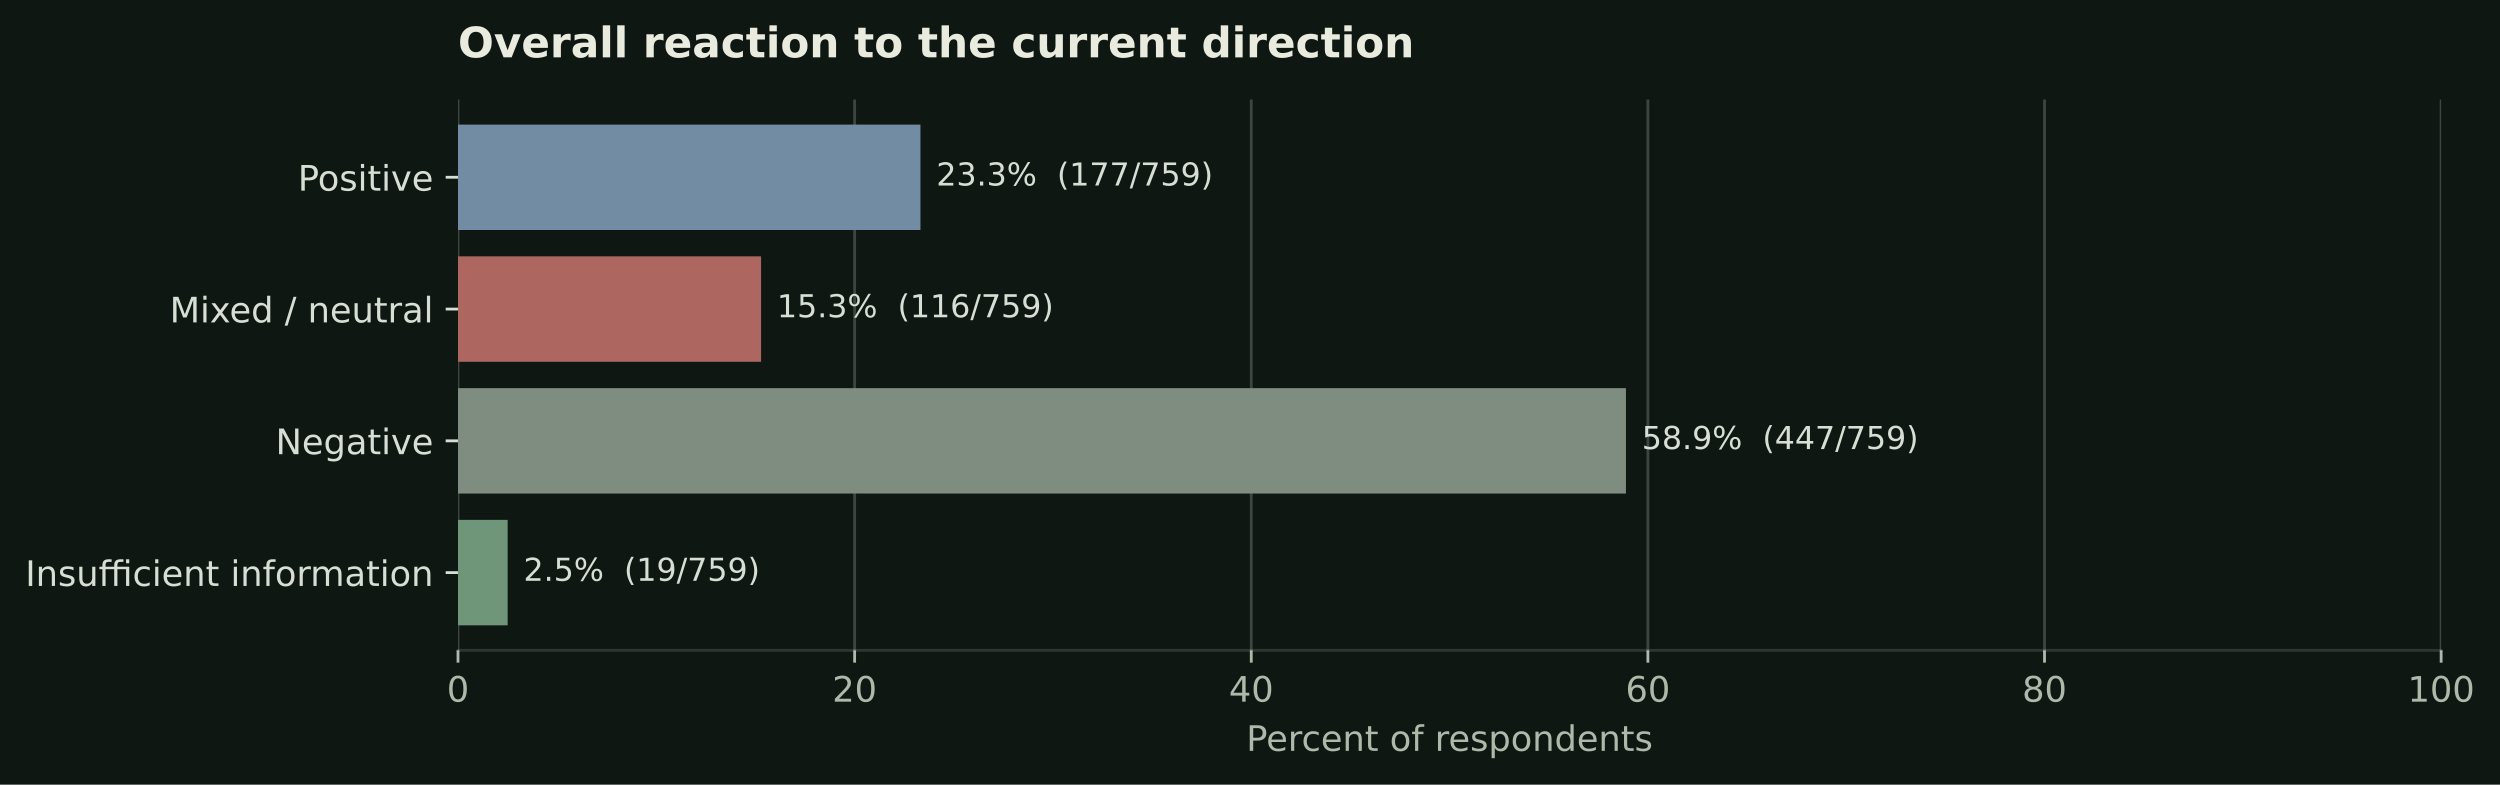
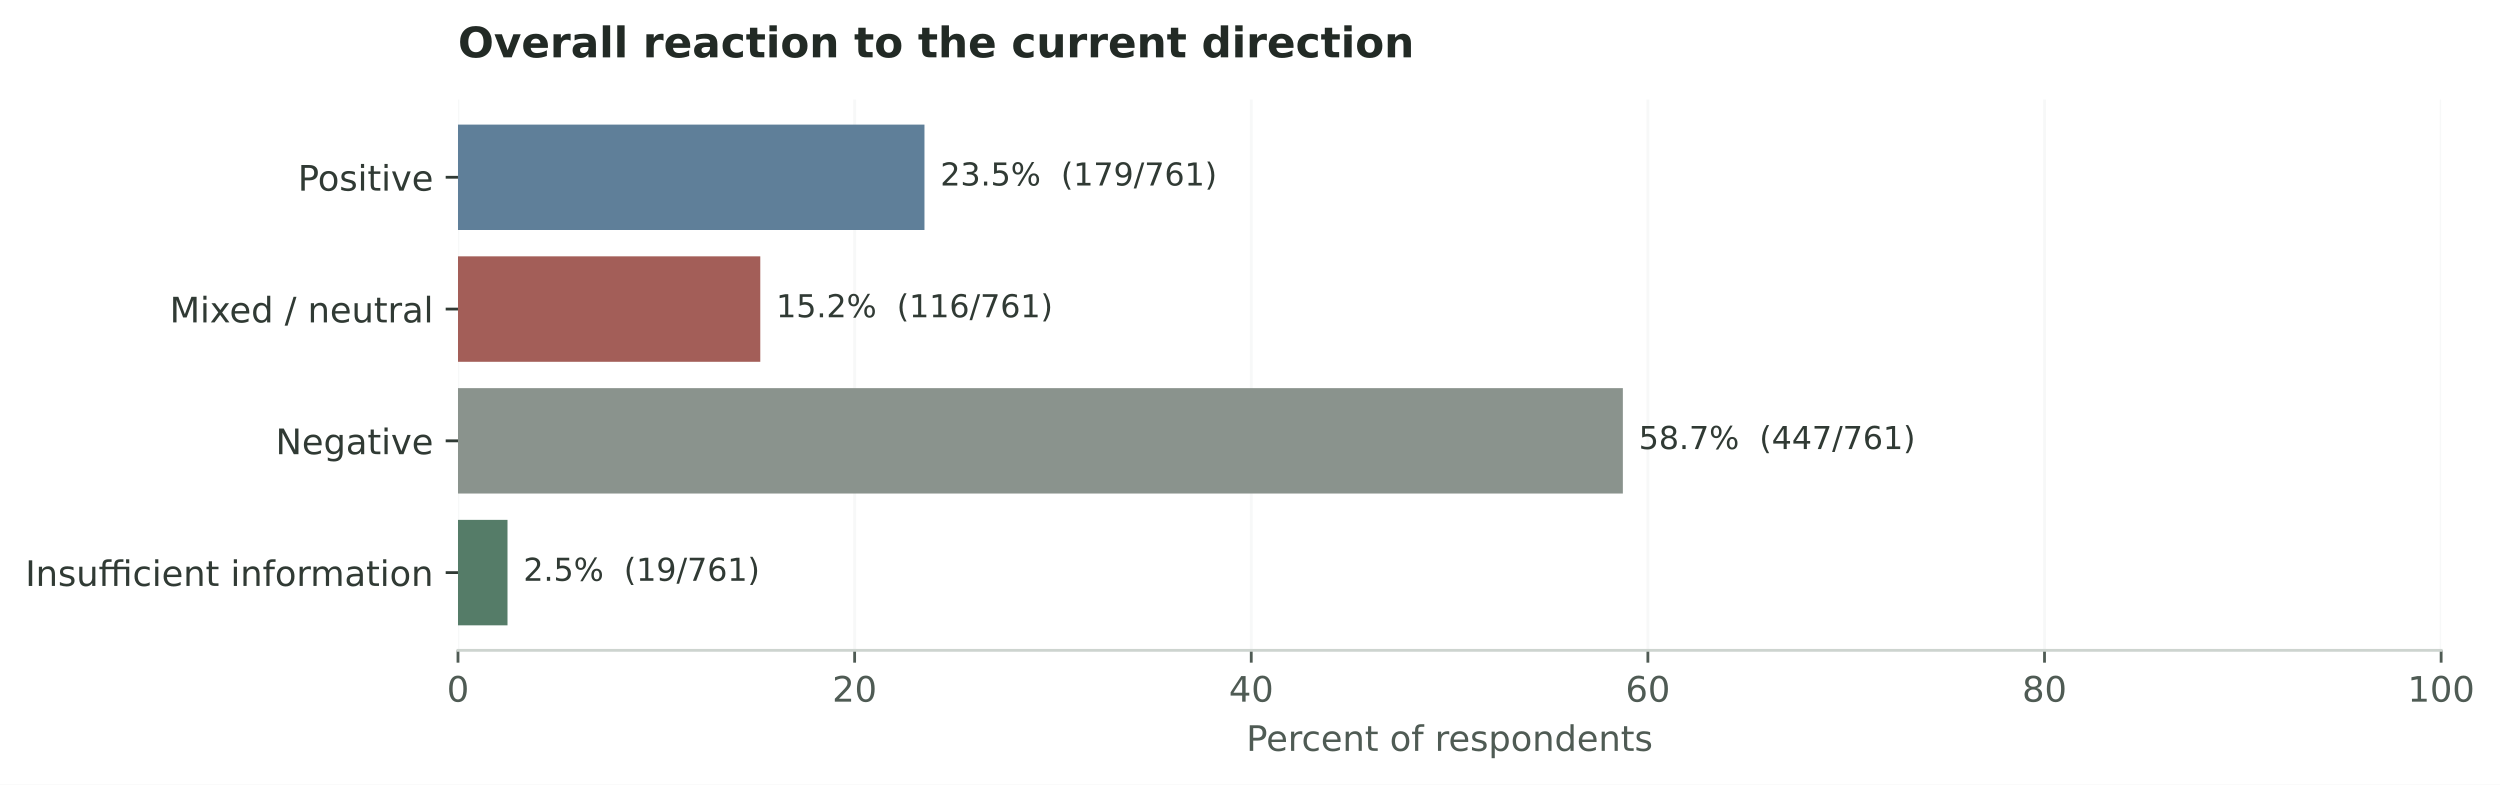
<svg xmlns="http://www.w3.org/2000/svg" xmlns:xlink="http://www.w3.org/1999/xlink" width="711.161pt" height="223.202pt" viewBox="0 0 711.161 223.202" version="1.1">
  <defs>
    <style type="text/css">*{stroke-linejoin: round; stroke-linecap: butt}</style>
  </defs>
  <g id="figure_1">
    <g id="patch_1">
-       <path d="M 0 223.202 L 711.161 223.202 L 711.161 0 L 0 0 z " style="fill: #0e1712" />
+       <path d="M 0 223.202 L 711.161 223.202 L 711.161 0 L 0 0 z " style="fill: #ffffff" />
    </g>
    <g id="axes_1">
      <g id="patch_2">
-         <path d="M 130.283 185.001 L 694.417 185.001 L 694.417 28.318 L 130.283 28.318 z " style="fill: #0e1712" />
+         <path d="M 130.283 185.001 L 694.417 185.001 L 694.417 28.318 L 130.283 28.318 z " style="fill: #ffffff" />
      </g>
      <g id="matplotlib.axis_1">
        <g id="xtick_1">
          <g id="line2d_1">
-             <path d="M 130.283 185.001 L 130.283 28.318 " clip-path="url(#p10509588c2)" style="fill: none; stroke: #ffffff; stroke-opacity: 0.2; stroke-width: 0.8; stroke-linecap: square" />
+             <path d="M 130.283 185.001 L 130.283 28.318 " clip-path="url(#p0d1bc97c83)" style="fill: none; stroke: #dbe0dc; stroke-opacity: 0.2; stroke-width: 0.8; stroke-linecap: square" />
          </g>
          <g id="line2d_2">
            <defs>
-               <path id="mf86227c04a" d="M 0 0 L 0 3.5 " style="stroke: #aeb9aa; stroke-width: 0.8" />
+               <path id="m1b468f455a" d="M 0 0 L 0 3.5 " style="stroke: #4f5b54; stroke-width: 0.8" />
            </defs>
            <g>
-               <use xlink:href="#mf86227c04a" x="130.283" y="185.001" style="fill: #aeb9aa; stroke: #aeb9aa; stroke-width: 0.8" />
+               <use xlink:href="#m1b468f455a" x="130.283" y="185.001" style="fill: #4f5b54; stroke: #4f5b54; stroke-width: 0.8" />
            </g>
          </g>
          <g id="text_1">
-             <g style="fill: #aeb9aa" transform="translate(127.1016 199.5986) scale(0.1 -0.1)">
+             <g style="fill: #4f5b54" transform="translate(127.1016 199.5986) scale(0.1 -0.1)">
              <defs>
                <path id="DejaVuSans-13" d="M 2034 4250 Q 1547 4250 1301 3770 Q 1056 3291 1056 2328 Q 1056 1369 1301 889 Q 1547 409 2034 409 Q 2525 409 2770 889 Q 3016 1369 3016 2328 Q 3016 3291 2770 3770 Q 2525 4250 2034 4250 z M 2034 4750 Q 2819 4750 3233 4129 Q 3647 3509 3647 2328 Q 3647 1150 3233 529 Q 2819 -91 2034 -91 Q 1250 -91 836 529 Q 422 1150 422 2328 Q 422 3509 836 4129 Q 1250 4750 2034 4750 z " transform="scale(0.015625)" />
              </defs>
              <use xlink:href="#DejaVuSans-13" />
            </g>
          </g>
        </g>
        <g id="xtick_2">
          <g id="line2d_3">
-             <path d="M 243.11 185.001 L 243.11 28.318 " clip-path="url(#p10509588c2)" style="fill: none; stroke: #ffffff; stroke-opacity: 0.2; stroke-width: 0.8; stroke-linecap: square" />
+             <path d="M 243.11 185.001 L 243.11 28.318 " clip-path="url(#p0d1bc97c83)" style="fill: none; stroke: #dbe0dc; stroke-opacity: 0.2; stroke-width: 0.8; stroke-linecap: square" />
          </g>
          <g id="line2d_4">
            <g>
-               <use xlink:href="#mf86227c04a" x="243.11" y="185.001" style="fill: #aeb9aa; stroke: #aeb9aa; stroke-width: 0.8" />
+               <use xlink:href="#m1b468f455a" x="243.11" y="185.001" style="fill: #4f5b54; stroke: #4f5b54; stroke-width: 0.8" />
            </g>
          </g>
          <g id="text_2">
-             <g style="fill: #aeb9aa" transform="translate(236.7472 199.5986) scale(0.1 -0.1)">
+             <g style="fill: #4f5b54" transform="translate(236.7472 199.5986) scale(0.1 -0.1)">
              <defs>
                <path id="DejaVuSans-15" d="M 1228 531 L 3431 531 L 3431 0 L 469 0 L 469 531 Q 828 903 1448 1529 Q 2069 2156 2228 2338 Q 2531 2678 2651 2914 Q 2772 3150 2772 3378 Q 2772 3750 2511 3984 Q 2250 4219 1831 4219 Q 1534 4219 1204 4116 Q 875 4013 500 3803 L 500 4441 Q 881 4594 1212 4672 Q 1544 4750 1819 4750 Q 2544 4750 2975 4387 Q 3406 4025 3406 3419 Q 3406 3131 3298 2873 Q 3191 2616 2906 2266 Q 2828 2175 2409 1742 Q 1991 1309 1228 531 z " transform="scale(0.015625)" />
              </defs>
              <use xlink:href="#DejaVuSans-15" />
              <use xlink:href="#DejaVuSans-13" transform="translate(63.625 0)" />
            </g>
          </g>
        </g>
        <g id="xtick_3">
          <g id="line2d_5">
-             <path d="M 355.937 185.001 L 355.937 28.318 " clip-path="url(#p10509588c2)" style="fill: none; stroke: #ffffff; stroke-opacity: 0.2; stroke-width: 0.8; stroke-linecap: square" />
+             <path d="M 355.937 185.001 L 355.937 28.318 " clip-path="url(#p0d1bc97c83)" style="fill: none; stroke: #dbe0dc; stroke-opacity: 0.2; stroke-width: 0.8; stroke-linecap: square" />
          </g>
          <g id="line2d_6">
            <g>
-               <use xlink:href="#mf86227c04a" x="355.937" y="185.001" style="fill: #aeb9aa; stroke: #aeb9aa; stroke-width: 0.8" />
+               <use xlink:href="#m1b468f455a" x="355.937" y="185.001" style="fill: #4f5b54; stroke: #4f5b54; stroke-width: 0.8" />
            </g>
          </g>
          <g id="text_3">
-             <g style="fill: #aeb9aa" transform="translate(349.5741 199.5986) scale(0.1 -0.1)">
+             <g style="fill: #4f5b54" transform="translate(349.5741 199.5986) scale(0.1 -0.1)">
              <defs>
                <path id="DejaVuSans-17" d="M 2419 4116 L 825 1625 L 2419 1625 L 2419 4116 z M 2253 4666 L 3047 4666 L 3047 1625 L 3713 1625 L 3713 1100 L 3047 1100 L 3047 0 L 2419 0 L 2419 1100 L 313 1100 L 313 1709 L 2253 4666 z " transform="scale(0.015625)" />
              </defs>
              <use xlink:href="#DejaVuSans-17" />
              <use xlink:href="#DejaVuSans-13" transform="translate(63.625 0)" />
            </g>
          </g>
        </g>
        <g id="xtick_4">
          <g id="line2d_7">
-             <path d="M 468.763 185.001 L 468.763 28.318 " clip-path="url(#p10509588c2)" style="fill: none; stroke: #ffffff; stroke-opacity: 0.2; stroke-width: 0.8; stroke-linecap: square" />
+             <path d="M 468.763 185.001 L 468.763 28.318 " clip-path="url(#p0d1bc97c83)" style="fill: none; stroke: #dbe0dc; stroke-opacity: 0.2; stroke-width: 0.8; stroke-linecap: square" />
          </g>
          <g id="line2d_8">
            <g>
-               <use xlink:href="#mf86227c04a" x="468.763" y="185.001" style="fill: #aeb9aa; stroke: #aeb9aa; stroke-width: 0.8" />
+               <use xlink:href="#m1b468f455a" x="468.763" y="185.001" style="fill: #4f5b54; stroke: #4f5b54; stroke-width: 0.8" />
            </g>
          </g>
          <g id="text_4">
-             <g style="fill: #aeb9aa" transform="translate(462.4009 199.5986) scale(0.1 -0.1)">
+             <g style="fill: #4f5b54" transform="translate(462.4009 199.5986) scale(0.1 -0.1)">
              <defs>
                <path id="DejaVuSans-19" d="M 2113 2584 Q 1688 2584 1439 2293 Q 1191 2003 1191 1497 Q 1191 994 1439 701 Q 1688 409 2113 409 Q 2538 409 2786 701 Q 3034 994 3034 1497 Q 3034 2003 2786 2293 Q 2538 2584 2113 2584 z M 3366 4563 L 3366 3988 Q 3128 4100 2886 4159 Q 2644 4219 2406 4219 Q 1781 4219 1451 3797 Q 1122 3375 1075 2522 Q 1259 2794 1537 2939 Q 1816 3084 2150 3084 Q 2853 3084 3261 2657 Q 3669 2231 3669 1497 Q 3669 778 3244 343 Q 2819 -91 2113 -91 Q 1303 -91 875 529 Q 447 1150 447 2328 Q 447 3434 972 4092 Q 1497 4750 2381 4750 Q 2619 4750 2861 4703 Q 3103 4656 3366 4563 z " transform="scale(0.015625)" />
              </defs>
              <use xlink:href="#DejaVuSans-19" />
              <use xlink:href="#DejaVuSans-13" transform="translate(63.625 0)" />
            </g>
          </g>
        </g>
        <g id="xtick_5">
          <g id="line2d_9">
-             <path d="M 581.59 185.001 L 581.59 28.318 " clip-path="url(#p10509588c2)" style="fill: none; stroke: #ffffff; stroke-opacity: 0.2; stroke-width: 0.8; stroke-linecap: square" />
+             <path d="M 581.59 185.001 L 581.59 28.318 " clip-path="url(#p0d1bc97c83)" style="fill: none; stroke: #dbe0dc; stroke-opacity: 0.2; stroke-width: 0.8; stroke-linecap: square" />
          </g>
          <g id="line2d_10">
            <g>
-               <use xlink:href="#mf86227c04a" x="581.59" y="185.001" style="fill: #aeb9aa; stroke: #aeb9aa; stroke-width: 0.8" />
+               <use xlink:href="#m1b468f455a" x="581.59" y="185.001" style="fill: #4f5b54; stroke: #4f5b54; stroke-width: 0.8" />
            </g>
          </g>
          <g id="text_5">
-             <g style="fill: #aeb9aa" transform="translate(575.2278 199.5986) scale(0.1 -0.1)">
+             <g style="fill: #4f5b54" transform="translate(575.2278 199.5986) scale(0.1 -0.1)">
              <defs>
                <path id="DejaVuSans-1b" d="M 2034 2216 Q 1584 2216 1326 1975 Q 1069 1734 1069 1313 Q 1069 891 1326 650 Q 1584 409 2034 409 Q 2484 409 2743 651 Q 3003 894 3003 1313 Q 3003 1734 2745 1975 Q 2488 2216 2034 2216 z M 1403 2484 Q 997 2584 770 2862 Q 544 3141 544 3541 Q 544 4100 942 4425 Q 1341 4750 2034 4750 Q 2731 4750 3128 4425 Q 3525 4100 3525 3541 Q 3525 3141 3298 2862 Q 3072 2584 2669 2484 Q 3125 2378 3379 2068 Q 3634 1759 3634 1313 Q 3634 634 3220 271 Q 2806 -91 2034 -91 Q 1263 -91 848 271 Q 434 634 434 1313 Q 434 1759 690 2068 Q 947 2378 1403 2484 z M 1172 3481 Q 1172 3119 1398 2916 Q 1625 2713 2034 2713 Q 2441 2713 2670 2916 Q 2900 3119 2900 3481 Q 2900 3844 2670 4047 Q 2441 4250 2034 4250 Q 1625 4250 1398 4047 Q 1172 3844 1172 3481 z " transform="scale(0.015625)" />
              </defs>
              <use xlink:href="#DejaVuSans-1b" />
              <use xlink:href="#DejaVuSans-13" transform="translate(63.625 0)" />
            </g>
          </g>
        </g>
        <g id="xtick_6">
          <g id="line2d_11">
-             <path d="M 694.417 185.001 L 694.417 28.318 " clip-path="url(#p10509588c2)" style="fill: none; stroke: #ffffff; stroke-opacity: 0.2; stroke-width: 0.8; stroke-linecap: square" />
+             <path d="M 694.417 185.001 L 694.417 28.318 " clip-path="url(#p0d1bc97c83)" style="fill: none; stroke: #dbe0dc; stroke-opacity: 0.2; stroke-width: 0.8; stroke-linecap: square" />
          </g>
          <g id="line2d_12">
            <g>
-               <use xlink:href="#mf86227c04a" x="694.417" y="185.001" style="fill: #aeb9aa; stroke: #aeb9aa; stroke-width: 0.8" />
+               <use xlink:href="#m1b468f455a" x="694.417" y="185.001" style="fill: #4f5b54; stroke: #4f5b54; stroke-width: 0.8" />
            </g>
          </g>
          <g id="text_6">
-             <g style="fill: #aeb9aa" transform="translate(684.8734 199.5986) scale(0.1 -0.1)">
+             <g style="fill: #4f5b54" transform="translate(684.8734 199.5986) scale(0.1 -0.1)">
              <defs>
                <path id="DejaVuSans-14" d="M 794 531 L 1825 531 L 1825 4091 L 703 3866 L 703 4441 L 1819 4666 L 2450 4666 L 2450 531 L 3481 531 L 3481 0 L 794 0 L 794 531 z " transform="scale(0.015625)" />
              </defs>
              <use xlink:href="#DejaVuSans-14" />
              <use xlink:href="#DejaVuSans-13" transform="translate(63.625 0)" />
              <use xlink:href="#DejaVuSans-13" transform="translate(127.25 0)" />
            </g>
          </g>
        </g>
        <g id="text_7">
-           <g style="fill: #aeb9aa" transform="translate(354.5258 213.5994) scale(0.1 -0.1)">
+           <g style="fill: #4f5b54" transform="translate(354.5258 213.5994) scale(0.1 -0.1)">
            <defs>
              <path id="DejaVuSans-33" d="M 1259 4147 L 1259 2394 L 2053 2394 Q 2494 2394 2734 2622 Q 2975 2850 2975 3272 Q 2975 3691 2734 3919 Q 2494 4147 2053 4147 L 1259 4147 z M 628 4666 L 2053 4666 Q 2838 4666 3239 4311 Q 3641 3956 3641 3272 Q 3641 2581 3239 2228 Q 2838 1875 2053 1875 L 1259 1875 L 1259 0 L 628 0 L 628 4666 z " transform="scale(0.015625)" />
              <path id="DejaVuSans-48" d="M 3597 1894 L 3597 1613 L 953 1613 Q 991 1019 1311 708 Q 1631 397 2203 397 Q 2534 397 2845 478 Q 3156 559 3463 722 L 3463 178 Q 3153 47 2828 -22 Q 2503 -91 2169 -91 Q 1331 -91 842 396 Q 353 884 353 1716 Q 353 2575 817 3079 Q 1281 3584 2069 3584 Q 2775 3584 3186 3129 Q 3597 2675 3597 1894 z M 3022 2063 Q 3016 2534 2758 2815 Q 2500 3097 2075 3097 Q 1594 3097 1305 2825 Q 1016 2553 972 2059 L 3022 2063 z " transform="scale(0.015625)" />
              <path id="DejaVuSans-55" d="M 2631 2963 Q 2534 3019 2420 3045 Q 2306 3072 2169 3072 Q 1681 3072 1420 2755 Q 1159 2438 1159 1844 L 1159 0 L 581 0 L 581 3500 L 1159 3500 L 1159 2956 Q 1341 3275 1631 3429 Q 1922 3584 2338 3584 Q 2397 3584 2469 3576 Q 2541 3569 2628 3553 L 2631 2963 z " transform="scale(0.015625)" />
              <path id="DejaVuSans-46" d="M 3122 3366 L 3122 2828 Q 2878 2963 2633 3030 Q 2388 3097 2138 3097 Q 1578 3097 1268 2742 Q 959 2388 959 1747 Q 959 1106 1268 751 Q 1578 397 2138 397 Q 2388 397 2633 464 Q 2878 531 3122 666 L 3122 134 Q 2881 22 2623 -34 Q 2366 -91 2075 -91 Q 1284 -91 818 406 Q 353 903 353 1747 Q 353 2603 823 3093 Q 1294 3584 2113 3584 Q 2378 3584 2631 3529 Q 2884 3475 3122 3366 z " transform="scale(0.015625)" />
              <path id="DejaVuSans-51" d="M 3513 2113 L 3513 0 L 2938 0 L 2938 2094 Q 2938 2591 2744 2837 Q 2550 3084 2163 3084 Q 1697 3084 1428 2787 Q 1159 2491 1159 1978 L 1159 0 L 581 0 L 581 3500 L 1159 3500 L 1159 2956 Q 1366 3272 1645 3428 Q 1925 3584 2291 3584 Q 2894 3584 3203 3211 Q 3513 2838 3513 2113 z " transform="scale(0.015625)" />
              <path id="DejaVuSans-57" d="M 1172 4494 L 1172 3500 L 2356 3500 L 2356 3053 L 1172 3053 L 1172 1153 Q 1172 725 1289 603 Q 1406 481 1766 481 L 2356 481 L 2356 0 L 1766 0 Q 1100 0 847 248 Q 594 497 594 1153 L 594 3053 L 172 3053 L 172 3500 L 594 3500 L 594 4494 L 1172 4494 z " transform="scale(0.015625)" />
              <path id="DejaVuSans-3" transform="scale(0.015625)" />
              <path id="DejaVuSans-52" d="M 1959 3097 Q 1497 3097 1228 2736 Q 959 2375 959 1747 Q 959 1119 1226 758 Q 1494 397 1959 397 Q 2419 397 2687 759 Q 2956 1122 2956 1747 Q 2956 2369 2687 2733 Q 2419 3097 1959 3097 z M 1959 3584 Q 2709 3584 3137 3096 Q 3566 2609 3566 1747 Q 3566 888 3137 398 Q 2709 -91 1959 -91 Q 1206 -91 779 398 Q 353 888 353 1747 Q 353 2609 779 3096 Q 1206 3584 1959 3584 z " transform="scale(0.015625)" />
              <path id="DejaVuSans-49" d="M 2375 4863 L 2375 4384 L 1825 4384 Q 1516 4384 1395 4259 Q 1275 4134 1275 3809 L 1275 3500 L 2222 3500 L 2222 3053 L 1275 3053 L 1275 0 L 697 0 L 697 3053 L 147 3053 L 147 3500 L 697 3500 L 697 3744 Q 697 4328 969 4595 Q 1241 4863 1831 4863 L 2375 4863 z " transform="scale(0.015625)" />
              <path id="DejaVuSans-56" d="M 2834 3397 L 2834 2853 Q 2591 2978 2328 3040 Q 2066 3103 1784 3103 Q 1356 3103 1142 2972 Q 928 2841 928 2578 Q 928 2378 1081 2264 Q 1234 2150 1697 2047 L 1894 2003 Q 2506 1872 2764 1633 Q 3022 1394 3022 966 Q 3022 478 2636 193 Q 2250 -91 1575 -91 Q 1294 -91 989 -36 Q 684 19 347 128 L 347 722 Q 666 556 975 473 Q 1284 391 1588 391 Q 1994 391 2212 530 Q 2431 669 2431 922 Q 2431 1156 2273 1281 Q 2116 1406 1581 1522 L 1381 1569 Q 847 1681 609 1914 Q 372 2147 372 2553 Q 372 3047 722 3315 Q 1072 3584 1716 3584 Q 2034 3584 2315 3537 Q 2597 3491 2834 3397 z " transform="scale(0.015625)" />
              <path id="DejaVuSans-53" d="M 1159 525 L 1159 -1331 L 581 -1331 L 581 3500 L 1159 3500 L 1159 2969 Q 1341 3281 1617 3432 Q 1894 3584 2278 3584 Q 2916 3584 3314 3078 Q 3713 2572 3713 1747 Q 3713 922 3314 415 Q 2916 -91 2278 -91 Q 1894 -91 1617 61 Q 1341 213 1159 525 z M 3116 1747 Q 3116 2381 2855 2742 Q 2594 3103 2138 3103 Q 1681 3103 1420 2742 Q 1159 2381 1159 1747 Q 1159 1113 1420 752 Q 1681 391 2138 391 Q 2594 391 2855 752 Q 3116 1113 3116 1747 z " transform="scale(0.015625)" />
              <path id="DejaVuSans-47" d="M 2906 2969 L 2906 4863 L 3481 4863 L 3481 0 L 2906 0 L 2906 525 Q 2725 213 2448 61 Q 2172 -91 1784 -91 Q 1150 -91 751 415 Q 353 922 353 1747 Q 353 2572 751 3078 Q 1150 3584 1784 3584 Q 2172 3584 2448 3432 Q 2725 3281 2906 2969 z M 947 1747 Q 947 1113 1208 752 Q 1469 391 1925 391 Q 2381 391 2643 752 Q 2906 1113 2906 1747 Q 2906 2381 2643 2742 Q 2381 3103 1925 3103 Q 1469 3103 1208 2742 Q 947 2381 947 1747 z " transform="scale(0.015625)" />
            </defs>
            <use xlink:href="#DejaVuSans-33" />
            <use xlink:href="#DejaVuSans-48" transform="translate(56.73438 0)" />
            <use xlink:href="#DejaVuSans-55" transform="translate(118.2656 0)" />
            <use xlink:href="#DejaVuSans-46" transform="translate(157.1719 0)" />
            <use xlink:href="#DejaVuSans-48" transform="translate(212.1562 0)" />
            <use xlink:href="#DejaVuSans-51" transform="translate(273.6875 0)" />
            <use xlink:href="#DejaVuSans-57" transform="translate(337.0625 0)" />
            <use xlink:href="#DejaVuSans-3" transform="translate(376.2656 0)" />
            <use xlink:href="#DejaVuSans-52" transform="translate(408.0469 0)" />
            <use xlink:href="#DejaVuSans-49" transform="translate(469.2344 0)" />
            <use xlink:href="#DejaVuSans-3" transform="translate(504.4375 0)" />
            <use xlink:href="#DejaVuSans-55" transform="translate(536.2188 0)" />
            <use xlink:href="#DejaVuSans-48" transform="translate(575.125 0)" />
            <use xlink:href="#DejaVuSans-56" transform="translate(636.6562 0)" />
            <use xlink:href="#DejaVuSans-53" transform="translate(688.75 0)" />
            <use xlink:href="#DejaVuSans-52" transform="translate(752.2344 0)" />
            <use xlink:href="#DejaVuSans-51" transform="translate(813.4219 0)" />
            <use xlink:href="#DejaVuSans-47" transform="translate(876.7969 0)" />
            <use xlink:href="#DejaVuSans-48" transform="translate(940.2812 0)" />
            <use xlink:href="#DejaVuSans-51" transform="translate(1001.812 0)" />
            <use xlink:href="#DejaVuSans-57" transform="translate(1065.188 0)" />
            <use xlink:href="#DejaVuSans-56" transform="translate(1104.391 0)" />
          </g>
        </g>
      </g>
      <g id="matplotlib.axis_2">
        <g id="ytick_1">
          <g id="line2d_13">
            <defs>
-               <path id="m8e5e97e9d9" d="M 0 0 L -3.5 0 " style="stroke: #d8ded3; stroke-width: 0.8" />
+               <path id="mea0de3828d" d="M 0 0 L -3.5 0 " style="stroke: #303a34; stroke-width: 0.8" />
            </defs>
            <g>
-               <use xlink:href="#m8e5e97e9d9" x="130.283" y="162.885" style="fill: #d8ded3; stroke: #d8ded3; stroke-width: 0.8" />
+               <use xlink:href="#mea0de3828d" x="130.283" y="162.885" style="fill: #303a34; stroke: #303a34; stroke-width: 0.8" />
            </g>
          </g>
          <g id="text_8">
-             <g style="fill: #d8ded3" transform="translate(7.2 166.6846) scale(0.1 -0.1)">
+             <g style="fill: #303a34" transform="translate(7.2 166.6846) scale(0.1 -0.1)">
              <defs>
                <path id="DejaVuSans-2c" d="M 628 4666 L 1259 4666 L 1259 0 L 628 0 L 628 4666 z " transform="scale(0.015625)" />
                <path id="DejaVuSans-58" d="M 544 1381 L 544 3500 L 1119 3500 L 1119 1403 Q 1119 906 1312 657 Q 1506 409 1894 409 Q 2359 409 2629 706 Q 2900 1003 2900 1516 L 2900 3500 L 3475 3500 L 3475 0 L 2900 0 L 2900 538 Q 2691 219 2414 64 Q 2138 -91 1772 -91 Q 1169 -91 856 284 Q 544 659 544 1381 z M 1991 3584 L 1991 3584 z " transform="scale(0.015625)" />
                <path id="DejaVuSans-13b1" d="M 2375 4863 L 2375 4384 L 1825 4384 Q 1516 4384 1394 4259 Q 1275 4134 1275 3809 L 1275 3500 L 2853 3500 L 2853 3744 Q 2853 4328 3125 4594 Q 3213 4681 3334 4741 Q 3578 4863 3988 4863 L 4531 4863 L 4531 4384 L 3981 4384 Q 3672 4384 3551 4259 Q 3431 4134 3431 3809 L 3431 3500 L 5588 3500 L 5588 0 L 5009 0 L 5009 3053 L 3431 3053 L 3431 0 L 2853 0 L 2853 3053 L 1275 3053 L 1275 0 L 697 0 L 697 3053 L 147 3053 L 147 3500 L 697 3500 L 697 3744 Q 697 4328 969 4595 Q 1241 4863 1831 4863 L 2375 4863 z M 5009 4856 L 5588 4856 L 5588 4128 L 5009 4128 L 5009 4856 z " transform="scale(0.015625)" />
                <path id="DejaVuSans-4c" d="M 603 3500 L 1178 3500 L 1178 0 L 603 0 L 603 3500 z M 603 4863 L 1178 4863 L 1178 4134 L 603 4134 L 603 4863 z " transform="scale(0.015625)" />
                <path id="DejaVuSans-50" d="M 3328 2828 Q 3544 3216 3844 3400 Q 4144 3584 4550 3584 Q 5097 3584 5394 3201 Q 5691 2819 5691 2113 L 5691 0 L 5113 0 L 5113 2094 Q 5113 2597 4934 2840 Q 4756 3084 4391 3084 Q 3944 3084 3684 2787 Q 3425 2491 3425 1978 L 3425 0 L 2847 0 L 2847 2094 Q 2847 2600 2669 2842 Q 2491 3084 2119 3084 Q 1678 3084 1418 2786 Q 1159 2488 1159 1978 L 1159 0 L 581 0 L 581 3500 L 1159 3500 L 1159 2956 Q 1356 3278 1631 3431 Q 1906 3584 2284 3584 Q 2666 3584 2933 3390 Q 3200 3197 3328 2828 z " transform="scale(0.015625)" />
                <path id="DejaVuSans-44" d="M 2194 1759 Q 1497 1759 1228 1600 Q 959 1441 959 1056 Q 959 750 1161 570 Q 1363 391 1709 391 Q 2188 391 2477 730 Q 2766 1069 2766 1631 L 2766 1759 L 2194 1759 z M 3341 1997 L 3341 0 L 2766 0 L 2766 531 Q 2569 213 2275 61 Q 1981 -91 1556 -91 Q 1019 -91 701 211 Q 384 513 384 1019 Q 384 1609 779 1909 Q 1175 2209 1959 2209 L 2766 2209 L 2766 2266 Q 2766 2663 2505 2880 Q 2244 3097 1772 3097 Q 1472 3097 1187 3025 Q 903 2953 641 2809 L 641 3341 Q 956 3463 1253 3523 Q 1550 3584 1831 3584 Q 2591 3584 2966 3190 Q 3341 2797 3341 1997 z " transform="scale(0.015625)" />
              </defs>
              <use xlink:href="#DejaVuSans-2c" />
              <use xlink:href="#DejaVuSans-51" transform="translate(29.5 0)" />
              <use xlink:href="#DejaVuSans-56" transform="translate(92.875 0)" />
              <use xlink:href="#DejaVuSans-58" transform="translate(144.9688 0)" />
              <use xlink:href="#DejaVuSans-13b1" transform="translate(208.3438 0)" />
              <use xlink:href="#DejaVuSans-46" transform="translate(305.0312 0)" />
              <use xlink:href="#DejaVuSans-4c" transform="translate(360.0156 0)" />
              <use xlink:href="#DejaVuSans-48" transform="translate(387.7969 0)" />
              <use xlink:href="#DejaVuSans-51" transform="translate(449.3281 0)" />
              <use xlink:href="#DejaVuSans-57" transform="translate(512.7031 0)" />
              <use xlink:href="#DejaVuSans-3" transform="translate(551.9062 0)" />
              <use xlink:href="#DejaVuSans-4c" transform="translate(583.6875 0)" />
              <use xlink:href="#DejaVuSans-51" transform="translate(611.4688 0)" />
              <use xlink:href="#DejaVuSans-49" transform="translate(674.8438 0)" />
              <use xlink:href="#DejaVuSans-52" transform="translate(710.0469 0)" />
              <use xlink:href="#DejaVuSans-55" transform="translate(771.2344 0)" />
              <use xlink:href="#DejaVuSans-50" transform="translate(810.5938 0)" />
              <use xlink:href="#DejaVuSans-44" transform="translate(908 0)" />
              <use xlink:href="#DejaVuSans-57" transform="translate(969.2812 0)" />
              <use xlink:href="#DejaVuSans-4c" transform="translate(1008.484 0)" />
              <use xlink:href="#DejaVuSans-52" transform="translate(1036.266 0)" />
              <use xlink:href="#DejaVuSans-51" transform="translate(1097.453 0)" />
            </g>
          </g>
        </g>
        <g id="ytick_2">
          <g id="line2d_14">
            <g>
-               <use xlink:href="#m8e5e97e9d9" x="130.283" y="125.401" style="fill: #d8ded3; stroke: #d8ded3; stroke-width: 0.8" />
+               <use xlink:href="#mea0de3828d" x="130.283" y="125.401" style="fill: #303a34; stroke: #303a34; stroke-width: 0.8" />
            </g>
          </g>
          <g id="text_9">
-             <g style="fill: #d8ded3" transform="translate(78.40156 129.2007) scale(0.1 -0.1)">
+             <g style="fill: #303a34" transform="translate(78.40156 129.2007) scale(0.1 -0.1)">
              <defs>
                <path id="DejaVuSans-31" d="M 628 4666 L 1478 4666 L 3547 763 L 3547 4666 L 4159 4666 L 4159 0 L 3309 0 L 1241 3903 L 1241 0 L 628 0 L 628 4666 z " transform="scale(0.015625)" />
                <path id="DejaVuSans-4a" d="M 2906 1791 Q 2906 2416 2648 2759 Q 2391 3103 1925 3103 Q 1463 3103 1205 2759 Q 947 2416 947 1791 Q 947 1169 1205 825 Q 1463 481 1925 481 Q 2391 481 2648 825 Q 2906 1169 2906 1791 z M 3481 434 Q 3481 -459 3084 -895 Q 2688 -1331 1869 -1331 Q 1566 -1331 1297 -1286 Q 1028 -1241 775 -1147 L 775 -588 Q 1028 -725 1275 -790 Q 1522 -856 1778 -856 Q 2344 -856 2625 -561 Q 2906 -266 2906 331 L 2906 616 Q 2728 306 2450 153 Q 2172 0 1784 0 Q 1141 0 747 490 Q 353 981 353 1791 Q 353 2603 747 3093 Q 1141 3584 1784 3584 Q 2172 3584 2450 3431 Q 2728 3278 2906 2969 L 2906 3500 L 3481 3500 L 3481 434 z " transform="scale(0.015625)" />
                <path id="DejaVuSans-59" d="M 191 3500 L 800 3500 L 1894 563 L 2988 3500 L 3597 3500 L 2284 0 L 1503 0 L 191 3500 z " transform="scale(0.015625)" />
              </defs>
              <use xlink:href="#DejaVuSans-31" />
              <use xlink:href="#DejaVuSans-48" transform="translate(74.8125 0)" />
              <use xlink:href="#DejaVuSans-4a" transform="translate(136.3438 0)" />
              <use xlink:href="#DejaVuSans-44" transform="translate(199.8281 0)" />
              <use xlink:href="#DejaVuSans-57" transform="translate(261.1094 0)" />
              <use xlink:href="#DejaVuSans-4c" transform="translate(300.3125 0)" />
              <use xlink:href="#DejaVuSans-59" transform="translate(328.0938 0)" />
              <use xlink:href="#DejaVuSans-48" transform="translate(387.2812 0)" />
            </g>
          </g>
        </g>
        <g id="ytick_3">
          <g id="line2d_15">
            <g>
-               <use xlink:href="#m8e5e97e9d9" x="130.283" y="87.918" style="fill: #d8ded3; stroke: #d8ded3; stroke-width: 0.8" />
+               <use xlink:href="#mea0de3828d" x="130.283" y="87.918" style="fill: #303a34; stroke: #303a34; stroke-width: 0.8" />
            </g>
          </g>
          <g id="text_10">
-             <g style="fill: #d8ded3" transform="translate(48.27344 91.71679) scale(0.1 -0.1)">
+             <g style="fill: #303a34" transform="translate(48.27344 91.71679) scale(0.1 -0.1)">
              <defs>
                <path id="DejaVuSans-30" d="M 628 4666 L 1569 4666 L 2759 1491 L 3956 4666 L 4897 4666 L 4897 0 L 4281 0 L 4281 4097 L 3078 897 L 2444 897 L 1241 4097 L 1241 0 L 628 0 L 628 4666 z " transform="scale(0.015625)" />
                <path id="DejaVuSans-5b" d="M 3513 3500 L 2247 1797 L 3578 0 L 2900 0 L 1881 1375 L 863 0 L 184 0 L 1544 1831 L 300 3500 L 978 3500 L 1906 2253 L 2834 3500 L 3513 3500 z " transform="scale(0.015625)" />
                <path id="DejaVuSans-12" d="M 1625 4666 L 2156 4666 L 531 -594 L 0 -594 L 1625 4666 z " transform="scale(0.015625)" />
                <path id="DejaVuSans-4f" d="M 603 4863 L 1178 4863 L 1178 0 L 603 0 L 603 4863 z " transform="scale(0.015625)" />
              </defs>
              <use xlink:href="#DejaVuSans-30" />
              <use xlink:href="#DejaVuSans-4c" transform="translate(86.28125 0)" />
              <use xlink:href="#DejaVuSans-5b" transform="translate(114.0625 0)" />
              <use xlink:href="#DejaVuSans-48" transform="translate(170.1719 0)" />
              <use xlink:href="#DejaVuSans-47" transform="translate(231.7031 0)" />
              <use xlink:href="#DejaVuSans-3" transform="translate(295.1875 0)" />
              <use xlink:href="#DejaVuSans-12" transform="translate(326.9688 0)" />
              <use xlink:href="#DejaVuSans-3" transform="translate(360.6562 0)" />
              <use xlink:href="#DejaVuSans-51" transform="translate(392.4375 0)" />
              <use xlink:href="#DejaVuSans-48" transform="translate(455.8125 0)" />
              <use xlink:href="#DejaVuSans-58" transform="translate(517.3438 0)" />
              <use xlink:href="#DejaVuSans-57" transform="translate(580.7188 0)" />
              <use xlink:href="#DejaVuSans-55" transform="translate(619.9219 0)" />
              <use xlink:href="#DejaVuSans-44" transform="translate(661.0312 0)" />
              <use xlink:href="#DejaVuSans-4f" transform="translate(722.3125 0)" />
            </g>
          </g>
        </g>
        <g id="ytick_4">
          <g id="line2d_16">
            <g>
-               <use xlink:href="#m8e5e97e9d9" x="130.283" y="50.434" style="fill: #d8ded3; stroke: #d8ded3; stroke-width: 0.8" />
+               <use xlink:href="#mea0de3828d" x="130.283" y="50.434" style="fill: #303a34; stroke: #303a34; stroke-width: 0.8" />
            </g>
          </g>
          <g id="text_11">
-             <g style="fill: #d8ded3" transform="translate(84.73281 54.23286) scale(0.1 -0.1)">
+             <g style="fill: #303a34" transform="translate(84.73281 54.23286) scale(0.1 -0.1)">
              <use xlink:href="#DejaVuSans-33" />
              <use xlink:href="#DejaVuSans-52" transform="translate(56.73438 0)" />
              <use xlink:href="#DejaVuSans-56" transform="translate(117.9219 0)" />
              <use xlink:href="#DejaVuSans-4c" transform="translate(170.0156 0)" />
              <use xlink:href="#DejaVuSans-57" transform="translate(197.7969 0)" />
              <use xlink:href="#DejaVuSans-4c" transform="translate(237 0)" />
              <use xlink:href="#DejaVuSans-59" transform="translate(264.7812 0)" />
              <use xlink:href="#DejaVuSans-48" transform="translate(323.9688 0)" />
            </g>
          </g>
        </g>
      </g>
      <g id="patch_3">
-         <path d="M 130.283 177.879 L 144.405 177.879 L 144.405 147.892 L 130.283 147.892 z " clip-path="url(#p10509588c2)" style="fill: #6f9678" />
+         <path d="M 130.283 177.879 L 144.368 177.879 L 144.368 147.892 L 130.283 147.892 z " clip-path="url(#p0d1bc97c83)" style="fill: #557c68" />
      </g>
      <g id="patch_4">
-         <path d="M 130.283 140.395 L 462.52 140.395 L 462.52 110.408 L 130.283 110.408 z " clip-path="url(#p10509588c2)" style="fill: #7f8c80" />
+         <path d="M 130.283 140.395 L 461.647 140.395 L 461.647 110.408 L 130.283 110.408 z " clip-path="url(#p0d1bc97c83)" style="fill: #8a938d" />
      </g>
      <g id="patch_5">
-         <path d="M 130.283 102.911 L 216.501 102.911 L 216.501 72.924 L 130.283 72.924 z " clip-path="url(#p10509588c2)" style="fill: #ad6660" />
+         <path d="M 130.283 102.911 L 216.274 102.911 L 216.274 72.924 L 130.283 72.924 z " clip-path="url(#p0d1bc97c83)" style="fill: #a35e58" />
      </g>
      <g id="patch_6">
-         <path d="M 130.283 65.427 L 261.84 65.427 L 261.84 35.44 L 130.283 35.44 z " clip-path="url(#p10509588c2)" style="fill: #718ca3" />
+         <path d="M 130.283 65.427 L 262.977 65.427 L 262.977 35.44 L 130.283 35.44 z " clip-path="url(#p0d1bc97c83)" style="fill: #5f7f99" />
      </g>
      <g id="patch_7">
-         <path d="M 130.283 185.001 L 694.417 185.001 " style="fill: none; stroke: #ffffff; stroke-opacity: 0.133; stroke-width: 0.8; stroke-linejoin: miter; stroke-linecap: square" />
+         <path d="M 130.283 185.001 L 694.417 185.001 " style="fill: none; stroke: #cdd4cf; stroke-width: 0.8; stroke-linejoin: miter; stroke-linecap: square" />
      </g>
      <g id="text_12">
-         <g style="fill: #d8ded3" transform="translate(148.9178 165.2233) scale(0.09 -0.09)">
+         <g style="fill: #303a34" transform="translate(148.8807 165.2233) scale(0.09 -0.09)">
          <defs>
            <path id="DejaVuSans-11" d="M 684 794 L 1344 794 L 1344 0 L 684 0 L 684 794 z " transform="scale(0.015625)" />
            <path id="DejaVuSans-18" d="M 691 4666 L 3169 4666 L 3169 4134 L 1269 4134 L 1269 2991 Q 1406 3038 1543 3061 Q 1681 3084 1819 3084 Q 2600 3084 3056 2656 Q 3513 2228 3513 1497 Q 3513 744 3044 326 Q 2575 -91 1722 -91 Q 1428 -91 1123 -41 Q 819 9 494 109 L 494 744 Q 775 591 1075 516 Q 1375 441 1709 441 Q 2250 441 2565 725 Q 2881 1009 2881 1497 Q 2881 1984 2565 2268 Q 2250 2553 1709 2553 Q 1456 2553 1204 2497 Q 953 2441 691 2322 L 691 4666 z " transform="scale(0.015625)" />
            <path id="DejaVuSans-8" d="M 4653 2053 Q 4381 2053 4226 1822 Q 4072 1591 4072 1178 Q 4072 772 4226 539 Q 4381 306 4653 306 Q 4919 306 5073 539 Q 5228 772 5228 1178 Q 5228 1588 5073 1820 Q 4919 2053 4653 2053 z M 4653 2450 Q 5147 2450 5437 2106 Q 5728 1763 5728 1178 Q 5728 594 5436 251 Q 5144 -91 4653 -91 Q 4153 -91 3862 251 Q 3572 594 3572 1178 Q 3572 1766 3864 2108 Q 4156 2450 4653 2450 z M 1428 4353 Q 1159 4353 1004 4120 Q 850 3888 850 3481 Q 850 3069 1003 2837 Q 1156 2606 1428 2606 Q 1700 2606 1854 2837 Q 2009 3069 2009 3481 Q 2009 3884 1853 4118 Q 1697 4353 1428 4353 z M 4250 4750 L 4750 4750 L 1831 -91 L 1331 -91 L 4250 4750 z M 1428 4750 Q 1922 4750 2215 4408 Q 2509 4066 2509 3481 Q 2509 2891 2217 2550 Q 1925 2209 1428 2209 Q 931 2209 642 2551 Q 353 2894 353 3481 Q 353 4063 643 4406 Q 934 4750 1428 4750 z " transform="scale(0.015625)" />
            <path id="DejaVuSans-b" d="M 1984 4856 Q 1566 4138 1362 3434 Q 1159 2731 1159 2009 Q 1159 1288 1364 580 Q 1569 -128 1984 -844 L 1484 -844 Q 1016 -109 783 600 Q 550 1309 550 2009 Q 550 2706 781 3412 Q 1013 4119 1484 4856 L 1984 4856 z " transform="scale(0.015625)" />
            <path id="DejaVuSans-1c" d="M 703 97 L 703 672 Q 941 559 1184 500 Q 1428 441 1663 441 Q 2288 441 2617 861 Q 2947 1281 2994 2138 Q 2813 1869 2534 1725 Q 2256 1581 1919 1581 Q 1219 1581 811 2004 Q 403 2428 403 3163 Q 403 3881 828 4315 Q 1253 4750 1959 4750 Q 2769 4750 3195 4129 Q 3622 3509 3622 2328 Q 3622 1225 3098 567 Q 2575 -91 1691 -91 Q 1453 -91 1209 -44 Q 966 3 703 97 z M 1959 2075 Q 2384 2075 2632 2365 Q 2881 2656 2881 3163 Q 2881 3666 2632 3958 Q 2384 4250 1959 4250 Q 1534 4250 1286 3958 Q 1038 3666 1038 3163 Q 1038 2656 1286 2365 Q 1534 2075 1959 2075 z " transform="scale(0.015625)" />
            <path id="DejaVuSans-1a" d="M 525 4666 L 3525 4666 L 3525 4397 L 1831 0 L 1172 0 L 2766 4134 L 525 4134 L 525 4666 z " transform="scale(0.015625)" />
            <path id="DejaVuSans-c" d="M 513 4856 L 1013 4856 Q 1481 4119 1714 3412 Q 1947 2706 1947 2009 Q 1947 1309 1714 600 Q 1481 -109 1013 -844 L 513 -844 Q 928 -128 1133 580 Q 1338 1288 1338 2009 Q 1338 2731 1133 3434 Q 928 4138 513 4856 z " transform="scale(0.015625)" />
          </defs>
          <use xlink:href="#DejaVuSans-15" />
          <use xlink:href="#DejaVuSans-11" transform="translate(63.625 0)" />
          <use xlink:href="#DejaVuSans-18" transform="translate(95.40625 0)" />
          <use xlink:href="#DejaVuSans-8" transform="translate(159.0312 0)" />
          <use xlink:href="#DejaVuSans-3" transform="translate(254.0469 0)" />
          <use xlink:href="#DejaVuSans-3" transform="translate(285.8281 0)" />
          <use xlink:href="#DejaVuSans-b" transform="translate(317.6094 0)" />
          <use xlink:href="#DejaVuSans-14" transform="translate(356.625 0)" />
          <use xlink:href="#DejaVuSans-1c" transform="translate(420.25 0)" />
          <use xlink:href="#DejaVuSans-12" transform="translate(483.875 0)" />
          <use xlink:href="#DejaVuSans-1a" transform="translate(517.5625 0)" />
-           <use xlink:href="#DejaVuSans-18" transform="translate(581.1875 0)" />
-           <use xlink:href="#DejaVuSans-1c" transform="translate(644.8125 0)" />
+           <use xlink:href="#DejaVuSans-19" transform="translate(581.1875 0)" />
+           <use xlink:href="#DejaVuSans-14" transform="translate(644.8125 0)" />
          <use xlink:href="#DejaVuSans-c" transform="translate(708.4375 0)" />
        </g>
      </g>
      <g id="text_13">
-         <g style="fill: #d8ded3" transform="translate(467.0331 127.7394) scale(0.09 -0.09)">
+         <g style="fill: #303a34" transform="translate(466.16 127.7394) scale(0.09 -0.09)">
          <use xlink:href="#DejaVuSans-18" />
          <use xlink:href="#DejaVuSans-1b" transform="translate(63.625 0)" />
          <use xlink:href="#DejaVuSans-11" transform="translate(127.25 0)" />
-           <use xlink:href="#DejaVuSans-1c" transform="translate(159.0312 0)" />
+           <use xlink:href="#DejaVuSans-1a" transform="translate(159.0312 0)" />
          <use xlink:href="#DejaVuSans-8" transform="translate(222.6562 0)" />
          <use xlink:href="#DejaVuSans-3" transform="translate(317.6719 0)" />
          <use xlink:href="#DejaVuSans-3" transform="translate(349.4531 0)" />
          <use xlink:href="#DejaVuSans-b" transform="translate(381.2344 0)" />
          <use xlink:href="#DejaVuSans-17" transform="translate(420.25 0)" />
          <use xlink:href="#DejaVuSans-17" transform="translate(483.875 0)" />
          <use xlink:href="#DejaVuSans-1a" transform="translate(547.5 0)" />
          <use xlink:href="#DejaVuSans-12" transform="translate(611.125 0)" />
          <use xlink:href="#DejaVuSans-1a" transform="translate(644.8125 0)" />
-           <use xlink:href="#DejaVuSans-18" transform="translate(708.4375 0)" />
-           <use xlink:href="#DejaVuSans-1c" transform="translate(772.0625 0)" />
+           <use xlink:href="#DejaVuSans-19" transform="translate(708.4375 0)" />
+           <use xlink:href="#DejaVuSans-14" transform="translate(772.0625 0)" />
          <use xlink:href="#DejaVuSans-c" transform="translate(835.6875 0)" />
        </g>
      </g>
      <g id="text_14">
-         <g style="fill: #d8ded3" transform="translate(221.0141 90.25546) scale(0.09 -0.09)">
-           <defs>
-             <path id="DejaVuSans-16" d="M 2597 2516 Q 3050 2419 3304 2112 Q 3559 1806 3559 1356 Q 3559 666 3084 287 Q 2609 -91 1734 -91 Q 1441 -91 1130 -33 Q 819 25 488 141 L 488 750 Q 750 597 1062 519 Q 1375 441 1716 441 Q 2309 441 2620 675 Q 2931 909 2931 1356 Q 2931 1769 2642 2001 Q 2353 2234 1838 2234 L 1294 2234 L 1294 2753 L 1863 2753 Q 2328 2753 2575 2939 Q 2822 3125 2822 3475 Q 2822 3834 2567 4026 Q 2313 4219 1838 4219 Q 1578 4219 1281 4162 Q 984 4106 628 3988 L 628 4550 Q 988 4650 1302 4700 Q 1616 4750 1894 4750 Q 2613 4750 3031 4423 Q 3450 4097 3450 3541 Q 3450 3153 3228 2886 Q 3006 2619 2597 2516 z " transform="scale(0.015625)" />
-           </defs>
+         <g style="fill: #303a34" transform="translate(220.7875 90.25546) scale(0.09 -0.09)">
          <use xlink:href="#DejaVuSans-14" />
          <use xlink:href="#DejaVuSans-18" transform="translate(63.625 0)" />
          <use xlink:href="#DejaVuSans-11" transform="translate(127.25 0)" />
-           <use xlink:href="#DejaVuSans-16" transform="translate(159.0312 0)" />
+           <use xlink:href="#DejaVuSans-15" transform="translate(159.0312 0)" />
          <use xlink:href="#DejaVuSans-8" transform="translate(222.6562 0)" />
          <use xlink:href="#DejaVuSans-3" transform="translate(317.6719 0)" />
          <use xlink:href="#DejaVuSans-3" transform="translate(349.4531 0)" />
          <use xlink:href="#DejaVuSans-b" transform="translate(381.2344 0)" />
          <use xlink:href="#DejaVuSans-14" transform="translate(420.25 0)" />
          <use xlink:href="#DejaVuSans-14" transform="translate(483.875 0)" />
          <use xlink:href="#DejaVuSans-19" transform="translate(547.5 0)" />
          <use xlink:href="#DejaVuSans-12" transform="translate(611.125 0)" />
          <use xlink:href="#DejaVuSans-1a" transform="translate(644.8125 0)" />
-           <use xlink:href="#DejaVuSans-18" transform="translate(708.4375 0)" />
-           <use xlink:href="#DejaVuSans-1c" transform="translate(772.0625 0)" />
+           <use xlink:href="#DejaVuSans-19" transform="translate(708.4375 0)" />
+           <use xlink:href="#DejaVuSans-14" transform="translate(772.0625 0)" />
          <use xlink:href="#DejaVuSans-c" transform="translate(835.6875 0)" />
        </g>
      </g>
      <g id="text_15">
-         <g style="fill: #d8ded3" transform="translate(266.3529 52.77153) scale(0.09 -0.09)">
+         <g style="fill: #303a34" transform="translate(267.4898 52.77153) scale(0.09 -0.09)">
+           <defs>
+             <path id="DejaVuSans-16" d="M 2597 2516 Q 3050 2419 3304 2112 Q 3559 1806 3559 1356 Q 3559 666 3084 287 Q 2609 -91 1734 -91 Q 1441 -91 1130 -33 Q 819 25 488 141 L 488 750 Q 750 597 1062 519 Q 1375 441 1716 441 Q 2309 441 2620 675 Q 2931 909 2931 1356 Q 2931 1769 2642 2001 Q 2353 2234 1838 2234 L 1294 2234 L 1294 2753 L 1863 2753 Q 2328 2753 2575 2939 Q 2822 3125 2822 3475 Q 2822 3834 2567 4026 Q 2313 4219 1838 4219 Q 1578 4219 1281 4162 Q 984 4106 628 3988 L 628 4550 Q 988 4650 1302 4700 Q 1616 4750 1894 4750 Q 2613 4750 3031 4423 Q 3450 4097 3450 3541 Q 3450 3153 3228 2886 Q 3006 2619 2597 2516 z " transform="scale(0.015625)" />
+           </defs>
          <use xlink:href="#DejaVuSans-15" />
          <use xlink:href="#DejaVuSans-16" transform="translate(63.625 0)" />
          <use xlink:href="#DejaVuSans-11" transform="translate(127.25 0)" />
-           <use xlink:href="#DejaVuSans-16" transform="translate(159.0312 0)" />
+           <use xlink:href="#DejaVuSans-18" transform="translate(159.0312 0)" />
          <use xlink:href="#DejaVuSans-8" transform="translate(222.6562 0)" />
          <use xlink:href="#DejaVuSans-3" transform="translate(317.6719 0)" />
          <use xlink:href="#DejaVuSans-3" transform="translate(349.4531 0)" />
          <use xlink:href="#DejaVuSans-b" transform="translate(381.2344 0)" />
          <use xlink:href="#DejaVuSans-14" transform="translate(420.25 0)" />
          <use xlink:href="#DejaVuSans-1a" transform="translate(483.875 0)" />
-           <use xlink:href="#DejaVuSans-1a" transform="translate(547.5 0)" />
+           <use xlink:href="#DejaVuSans-1c" transform="translate(547.5 0)" />
          <use xlink:href="#DejaVuSans-12" transform="translate(611.125 0)" />
          <use xlink:href="#DejaVuSans-1a" transform="translate(644.8125 0)" />
-           <use xlink:href="#DejaVuSans-18" transform="translate(708.4375 0)" />
-           <use xlink:href="#DejaVuSans-1c" transform="translate(772.0625 0)" />
+           <use xlink:href="#DejaVuSans-19" transform="translate(708.4375 0)" />
+           <use xlink:href="#DejaVuSans-14" transform="translate(772.0625 0)" />
          <use xlink:href="#DejaVuSans-c" transform="translate(835.6875 0)" />
        </g>
      </g>
      <g id="text_16">
-         <g style="fill: #e9ebdf" transform="translate(130.2828 16.31812) scale(0.12 -0.12)">
+         <g style="fill: #222a25" transform="translate(130.2828 16.31812) scale(0.12 -0.12)">
          <defs>
            <path id="DejaVuSans-Bold-32" d="M 2719 3878 Q 2169 3878 1866 3472 Q 1563 3066 1563 2328 Q 1563 1594 1866 1187 Q 2169 781 2719 781 Q 3272 781 3575 1187 Q 3878 1594 3878 2328 Q 3878 3066 3575 3472 Q 3272 3878 2719 3878 z M 2719 4750 Q 3844 4750 4481 4106 Q 5119 3463 5119 2328 Q 5119 1197 4481 553 Q 3844 -91 2719 -91 Q 1597 -91 958 553 Q 319 1197 319 2328 Q 319 3463 958 4106 Q 1597 4750 2719 4750 z " transform="scale(0.015625)" />
            <path id="DejaVuSans-Bold-59" d="M 97 3500 L 1216 3500 L 2088 1081 L 2956 3500 L 4078 3500 L 2700 0 L 1472 0 L 97 3500 z " transform="scale(0.015625)" />
            <path id="DejaVuSans-Bold-48" d="M 4031 1759 L 4031 1441 L 1416 1441 Q 1456 1047 1700 850 Q 1944 653 2381 653 Q 2734 653 3104 758 Q 3475 863 3866 1075 L 3866 213 Q 3469 63 3072 -14 Q 2675 -91 2278 -91 Q 1328 -91 801 392 Q 275 875 275 1747 Q 275 2603 792 3093 Q 1309 3584 2216 3584 Q 3041 3584 3536 3087 Q 4031 2591 4031 1759 z M 2881 2131 Q 2881 2450 2695 2645 Q 2509 2841 2209 2841 Q 1884 2841 1681 2658 Q 1478 2475 1428 2131 L 2881 2131 z " transform="scale(0.015625)" />
            <path id="DejaVuSans-Bold-55" d="M 3138 2547 Q 2991 2616 2845 2648 Q 2700 2681 2553 2681 Q 2122 2681 1889 2404 Q 1656 2128 1656 1613 L 1656 0 L 538 0 L 538 3500 L 1656 3500 L 1656 2925 Q 1872 3269 2151 3426 Q 2431 3584 2822 3584 Q 2878 3584 2943 3579 Q 3009 3575 3134 3559 L 3138 2547 z " transform="scale(0.015625)" />
            <path id="DejaVuSans-Bold-44" d="M 2106 1575 Q 1756 1575 1579 1456 Q 1403 1338 1403 1106 Q 1403 894 1545 773 Q 1688 653 1941 653 Q 2256 653 2472 879 Q 2688 1106 2688 1447 L 2688 1575 L 2106 1575 z M 3816 1997 L 3816 0 L 2688 0 L 2688 519 Q 2463 200 2181 54 Q 1900 -91 1497 -91 Q 953 -91 614 226 Q 275 544 275 1050 Q 275 1666 698 1953 Q 1122 2241 2028 2241 L 2688 2241 L 2688 2328 Q 2688 2594 2478 2717 Q 2269 2841 1825 2841 Q 1466 2841 1156 2769 Q 847 2697 581 2553 L 581 3406 Q 941 3494 1303 3539 Q 1666 3584 2028 3584 Q 2975 3584 3395 3211 Q 3816 2838 3816 1997 z " transform="scale(0.015625)" />
            <path id="DejaVuSans-Bold-4f" d="M 538 4863 L 1656 4863 L 1656 0 L 538 0 L 538 4863 z " transform="scale(0.015625)" />
            <path id="DejaVuSans-Bold-3" transform="scale(0.015625)" />
            <path id="DejaVuSans-Bold-46" d="M 3366 3391 L 3366 2478 Q 3138 2634 2908 2709 Q 2678 2784 2431 2784 Q 1963 2784 1702 2511 Q 1441 2238 1441 1747 Q 1441 1256 1702 982 Q 1963 709 2431 709 Q 2694 709 2930 787 Q 3166 866 3366 1019 L 3366 103 Q 3103 6 2833 -42 Q 2563 -91 2291 -91 Q 1344 -91 809 395 Q 275 881 275 1747 Q 275 2613 809 3098 Q 1344 3584 2291 3584 Q 2566 3584 2833 3536 Q 3100 3488 3366 3391 z " transform="scale(0.015625)" />
            <path id="DejaVuSans-Bold-57" d="M 1759 4494 L 1759 3500 L 2913 3500 L 2913 2700 L 1759 2700 L 1759 1216 Q 1759 972 1856 886 Q 1953 800 2241 800 L 2816 800 L 2816 0 L 1856 0 Q 1194 0 917 276 Q 641 553 641 1216 L 641 2700 L 84 2700 L 84 3500 L 641 3500 L 641 4494 L 1759 4494 z " transform="scale(0.015625)" />
            <path id="DejaVuSans-Bold-4c" d="M 538 3500 L 1656 3500 L 1656 0 L 538 0 L 538 3500 z M 538 4863 L 1656 4863 L 1656 3950 L 538 3950 L 538 4863 z " transform="scale(0.015625)" />
            <path id="DejaVuSans-Bold-52" d="M 2203 2784 Q 1831 2784 1636 2517 Q 1441 2250 1441 1747 Q 1441 1244 1636 976 Q 1831 709 2203 709 Q 2569 709 2762 976 Q 2956 1244 2956 1747 Q 2956 2250 2762 2517 Q 2569 2784 2203 2784 z M 2203 3584 Q 3106 3584 3614 3096 Q 4122 2609 4122 1747 Q 4122 884 3614 396 Q 3106 -91 2203 -91 Q 1297 -91 786 396 Q 275 884 275 1747 Q 275 2609 786 3096 Q 1297 3584 2203 3584 z " transform="scale(0.015625)" />
            <path id="DejaVuSans-Bold-51" d="M 4056 2131 L 4056 0 L 2931 0 L 2931 347 L 2931 1631 Q 2931 2084 2911 2256 Q 2891 2428 2841 2509 Q 2775 2619 2662 2680 Q 2550 2741 2406 2741 Q 2056 2741 1856 2470 Q 1656 2200 1656 1722 L 1656 0 L 538 0 L 538 3500 L 1656 3500 L 1656 2988 Q 1909 3294 2193 3439 Q 2478 3584 2822 3584 Q 3428 3584 3742 3212 Q 4056 2841 4056 2131 z " transform="scale(0.015625)" />
            <path id="DejaVuSans-Bold-4b" d="M 4056 2131 L 4056 0 L 2931 0 L 2931 347 L 2931 1625 Q 2931 2084 2911 2256 Q 2891 2428 2841 2509 Q 2775 2619 2662 2680 Q 2550 2741 2406 2741 Q 2056 2741 1856 2470 Q 1656 2200 1656 1722 L 1656 0 L 538 0 L 538 4863 L 1656 4863 L 1656 2988 Q 1909 3294 2193 3439 Q 2478 3584 2822 3584 Q 3428 3584 3742 3212 Q 4056 2841 4056 2131 z " transform="scale(0.015625)" />
            <path id="DejaVuSans-Bold-58" d="M 500 1363 L 500 3500 L 1625 3500 L 1625 3150 Q 1625 2866 1622 2436 Q 1619 2006 1619 1863 Q 1619 1441 1641 1255 Q 1663 1069 1716 984 Q 1784 875 1895 815 Q 2006 756 2150 756 Q 2500 756 2700 1025 Q 2900 1294 2900 1772 L 2900 3500 L 4019 3500 L 4019 0 L 2900 0 L 2900 506 Q 2647 200 2364 54 Q 2081 -91 1741 -91 Q 1134 -91 817 281 Q 500 653 500 1363 z " transform="scale(0.015625)" />
            <path id="DejaVuSans-Bold-47" d="M 2919 2988 L 2919 4863 L 4044 4863 L 4044 0 L 2919 0 L 2919 506 Q 2688 197 2409 53 Q 2131 -91 1766 -91 Q 1119 -91 703 423 Q 288 938 288 1747 Q 288 2556 703 3070 Q 1119 3584 1766 3584 Q 2128 3584 2408 3439 Q 2688 3294 2919 2988 z M 2181 722 Q 2541 722 2730 984 Q 2919 1247 2919 1747 Q 2919 2247 2730 2509 Q 2541 2772 2181 2772 Q 1825 2772 1636 2509 Q 1447 2247 1447 1747 Q 1447 1247 1636 984 Q 1825 722 2181 722 z " transform="scale(0.015625)" />
          </defs>
          <use xlink:href="#DejaVuSans-Bold-32" />
          <use xlink:href="#DejaVuSans-Bold-59" transform="translate(85.01562 0)" />
          <use xlink:href="#DejaVuSans-Bold-48" transform="translate(150.2031 0)" />
          <use xlink:href="#DejaVuSans-Bold-55" transform="translate(218.0312 0)" />
          <use xlink:href="#DejaVuSans-Bold-44" transform="translate(267.3438 0)" />
          <use xlink:href="#DejaVuSans-Bold-4f" transform="translate(334.8281 0)" />
          <use xlink:href="#DejaVuSans-Bold-4f" transform="translate(369.1094 0)" />
          <use xlink:href="#DejaVuSans-Bold-3" transform="translate(403.3906 0)" />
          <use xlink:href="#DejaVuSans-Bold-55" transform="translate(438.2031 0)" />
          <use xlink:href="#DejaVuSans-Bold-48" transform="translate(487.5156 0)" />
          <use xlink:href="#DejaVuSans-Bold-44" transform="translate(555.3438 0)" />
          <use xlink:href="#DejaVuSans-Bold-46" transform="translate(622.8281 0)" />
          <use xlink:href="#DejaVuSans-Bold-57" transform="translate(682.1094 0)" />
          <use xlink:href="#DejaVuSans-Bold-4c" transform="translate(729.9062 0)" />
          <use xlink:href="#DejaVuSans-Bold-52" transform="translate(764.1875 0)" />
          <use xlink:href="#DejaVuSans-Bold-51" transform="translate(832.8906 0)" />
          <use xlink:href="#DejaVuSans-Bold-3" transform="translate(904.0781 0)" />
          <use xlink:href="#DejaVuSans-Bold-57" transform="translate(938.8906 0)" />
          <use xlink:href="#DejaVuSans-Bold-52" transform="translate(986.6875 0)" />
          <use xlink:href="#DejaVuSans-Bold-3" transform="translate(1055.391 0)" />
          <use xlink:href="#DejaVuSans-Bold-57" transform="translate(1090.203 0)" />
          <use xlink:href="#DejaVuSans-Bold-4b" transform="translate(1138 0)" />
          <use xlink:href="#DejaVuSans-Bold-48" transform="translate(1209.188 0)" />
          <use xlink:href="#DejaVuSans-Bold-3" transform="translate(1277.016 0)" />
          <use xlink:href="#DejaVuSans-Bold-46" transform="translate(1311.828 0)" />
          <use xlink:href="#DejaVuSans-Bold-58" transform="translate(1371.109 0)" />
          <use xlink:href="#DejaVuSans-Bold-55" transform="translate(1442.297 0)" />
          <use xlink:href="#DejaVuSans-Bold-55" transform="translate(1491.609 0)" />
          <use xlink:href="#DejaVuSans-Bold-48" transform="translate(1540.922 0)" />
          <use xlink:href="#DejaVuSans-Bold-51" transform="translate(1608.75 0)" />
          <use xlink:href="#DejaVuSans-Bold-57" transform="translate(1679.938 0)" />
          <use xlink:href="#DejaVuSans-Bold-3" transform="translate(1727.734 0)" />
          <use xlink:href="#DejaVuSans-Bold-47" transform="translate(1762.547 0)" />
          <use xlink:href="#DejaVuSans-Bold-4c" transform="translate(1834.125 0)" />
          <use xlink:href="#DejaVuSans-Bold-55" transform="translate(1868.406 0)" />
          <use xlink:href="#DejaVuSans-Bold-48" transform="translate(1917.719 0)" />
          <use xlink:href="#DejaVuSans-Bold-46" transform="translate(1985.547 0)" />
          <use xlink:href="#DejaVuSans-Bold-57" transform="translate(2044.828 0)" />
          <use xlink:href="#DejaVuSans-Bold-4c" transform="translate(2092.625 0)" />
          <use xlink:href="#DejaVuSans-Bold-52" transform="translate(2126.906 0)" />
          <use xlink:href="#DejaVuSans-Bold-51" transform="translate(2195.609 0)" />
        </g>
      </g>
    </g>
  </g>
  <defs>
-     <clipPath id="p10509588c2">
+     <clipPath id="p0d1bc97c83">
      <rect x="130.283" y="28.318" width="564.134" height="156.683" />
    </clipPath>
  </defs>
</svg>
